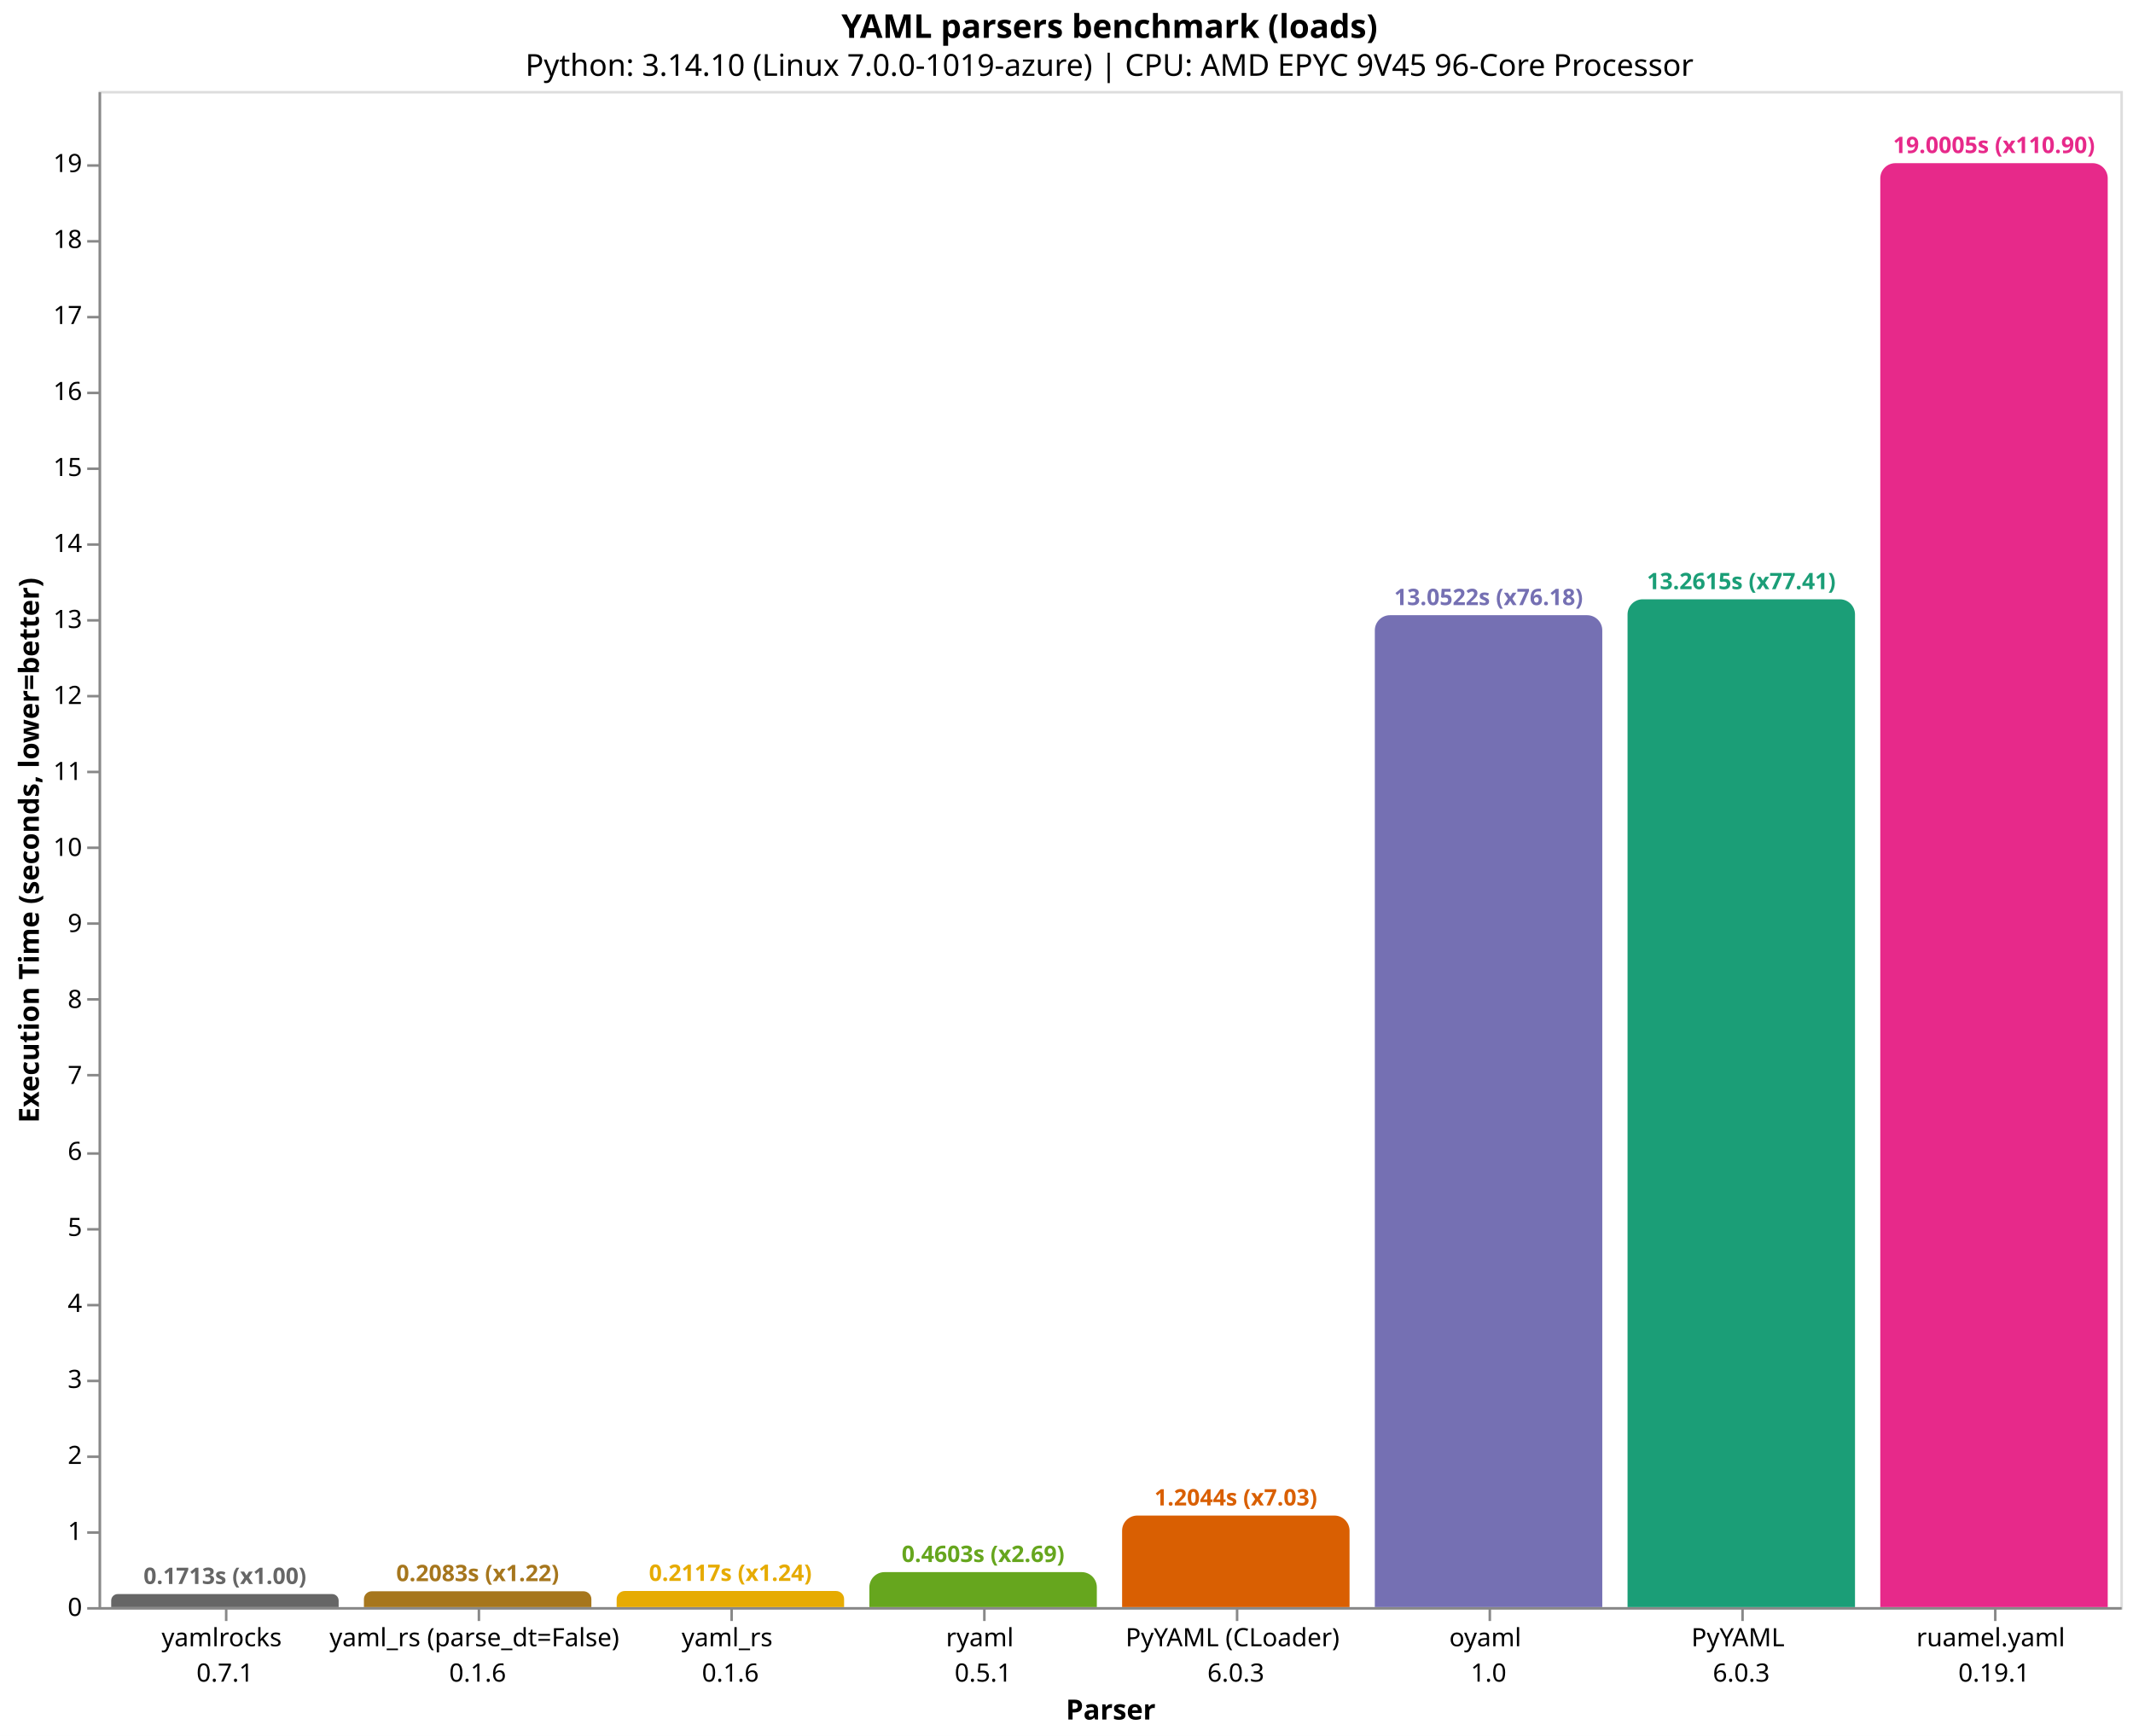
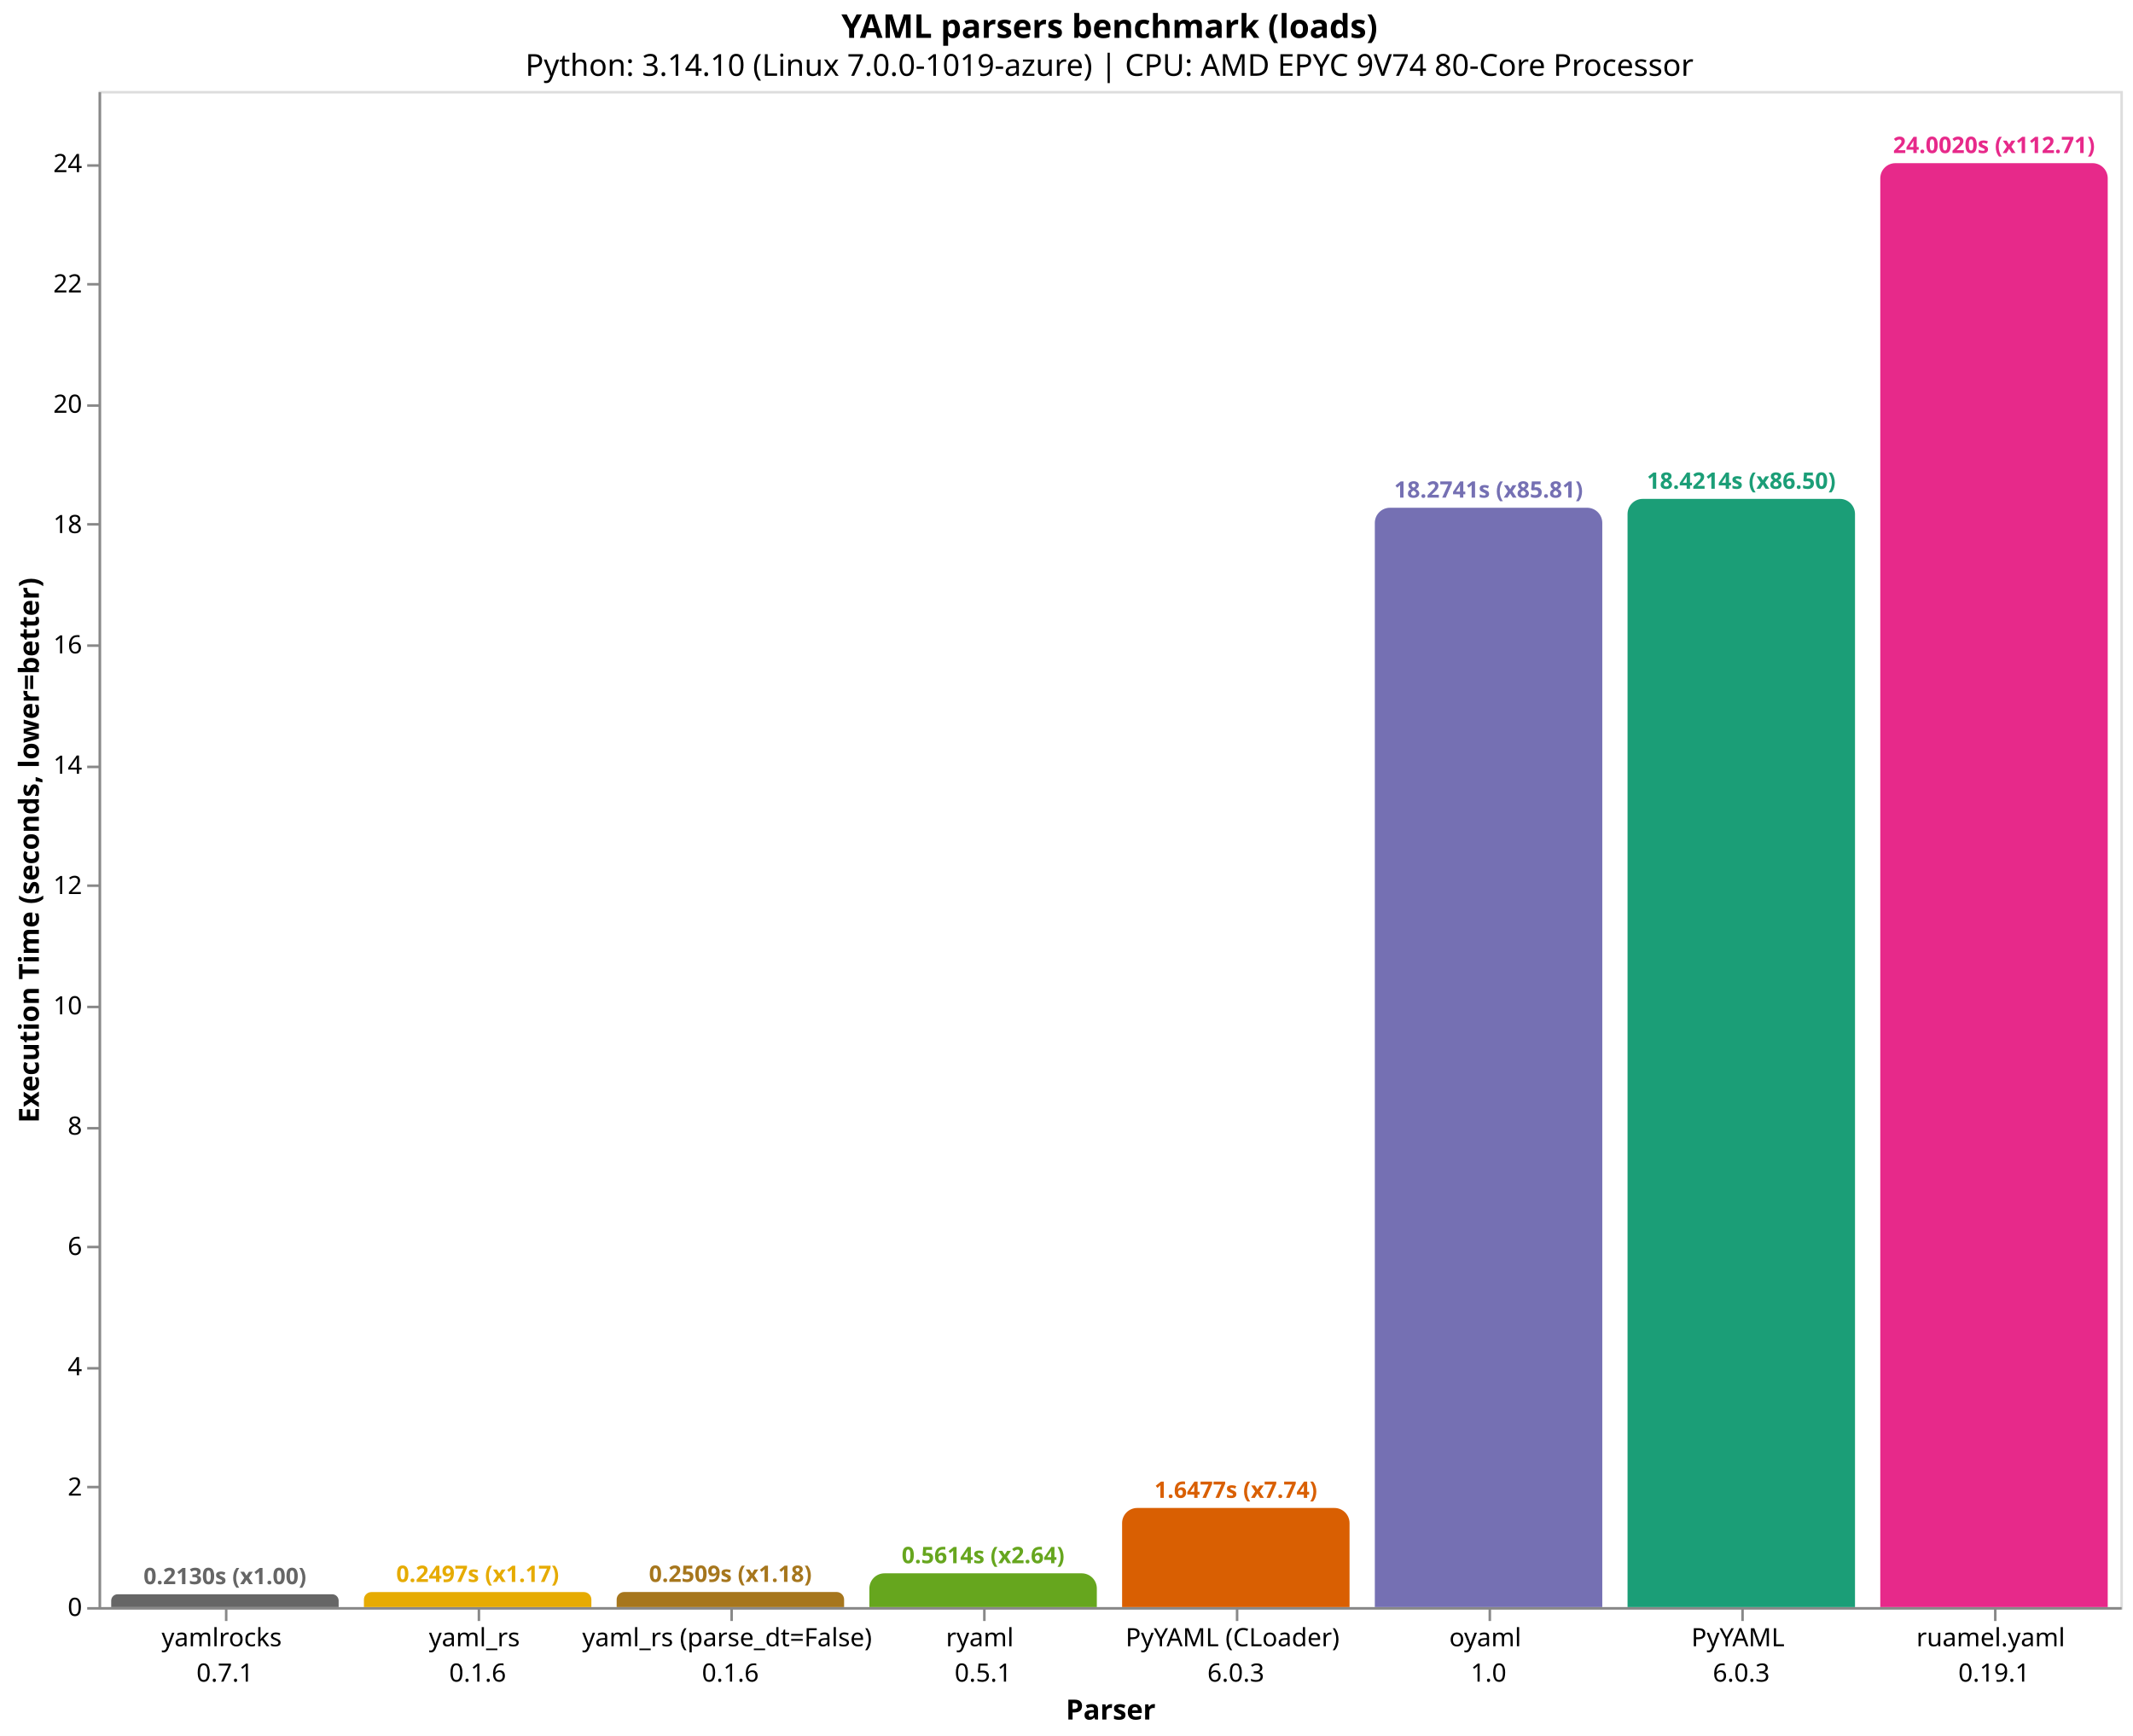
<svg xmlns="http://www.w3.org/2000/svg" version="1.1" class="marks" width="844" height="687" viewBox="0 0 844 687">
  <rect width="844" height="687" fill="white" />
  <g fill="none" stroke-miterlimit="10" transform="translate(39,36)">
    <g class="mark-group role-frame root" role="graphics-object" aria-roledescription="group mark container">
      <g transform="translate(0,0)">
        <path class="background" aria-hidden="true" d="M0.5,0.5h800v600h-800Z" stroke="#ddd" />
        <g>
-           <g class="mark-group role-axis" role="graphics-symbol" aria-roledescription="axis" aria-label="X-axis titled 'Parser' for a discrete scale with 8 values: yamlrocks&#10;0.7.1, yaml_rs (parse_dt=False)&#10;0.1.6, yaml_rs&#10;0.1.6, ryaml&#10;0.5.1, PyYAML (CLoader)&#10;6.0.3, ending with ruamel.yaml&#10;0.19.1">
+           <g class="mark-group role-axis" role="graphics-symbol" aria-roledescription="axis" aria-label="X-axis titled 'Parser' for a discrete scale with 8 values: yamlrocks&#10;0.7.1, yaml_rs&#10;0.1.6, yaml_rs (parse_dt=False)&#10;0.1.6, ryaml&#10;0.5.1, PyYAML (CLoader)&#10;6.0.3, ending with ruamel.yaml&#10;0.19.1">
            <g transform="translate(0.5,600.5)">
              <path class="background" aria-hidden="true" d="M0,0h0v0h0Z" pointer-events="none" />
              <g>
                <g class="mark-rule role-axis-tick" pointer-events="none">
                  <line transform="translate(50,0)" x2="0" y2="5" stroke="#888" stroke-width="1" opacity="1" />
                  <line transform="translate(150,0)" x2="0" y2="5" stroke="#888" stroke-width="1" opacity="1" />
                  <line transform="translate(250,0)" x2="0" y2="5" stroke="#888" stroke-width="1" opacity="1" />
                  <line transform="translate(350,0)" x2="0" y2="5" stroke="#888" stroke-width="1" opacity="1" />
                  <line transform="translate(450,0)" x2="0" y2="5" stroke="#888" stroke-width="1" opacity="1" />
                  <line transform="translate(550,0)" x2="0" y2="5" stroke="#888" stroke-width="1" opacity="1" />
                  <line transform="translate(650,0)" x2="0" y2="5" stroke="#888" stroke-width="1" opacity="1" />
                  <line transform="translate(750,0)" x2="0" y2="5" stroke="#888" stroke-width="1" opacity="1" />
                </g>
                <g class="mark-text role-axis-label" pointer-events="none">
                  <text text-anchor="middle" transform="translate(49.5,15)" font-family="sans-serif" font-size="10px" fill="#000" opacity="1">
                    <tspan>yamlrocks</tspan>
                    <tspan x="0" dy="14">0.7.1</tspan>
                  </text>
                  <text text-anchor="middle" transform="translate(149.5,15)" font-family="sans-serif" font-size="10px" fill="#000" opacity="1">
+                     <tspan>yaml_rs</tspan>
+                     <tspan x="0" dy="14">0.1.6</tspan>
+                   </text>
+                   <text text-anchor="middle" transform="translate(249.5,15)" font-family="sans-serif" font-size="10px" fill="#000" opacity="1">
                    <tspan>yaml_rs (parse_dt=False)</tspan>
-                     <tspan x="0" dy="14">0.1.6</tspan>
-                   </text>
-                   <text text-anchor="middle" transform="translate(249.5,15)" font-family="sans-serif" font-size="10px" fill="#000" opacity="1">
-                     <tspan>yaml_rs</tspan>
                    <tspan x="0" dy="14">0.1.6</tspan>
                  </text>
                  <text text-anchor="middle" transform="translate(349.5,15)" font-family="sans-serif" font-size="10px" fill="#000" opacity="1">
                    <tspan>ryaml</tspan>
                    <tspan x="0" dy="14">0.5.1</tspan>
                  </text>
                  <text text-anchor="middle" transform="translate(449.5,15)" font-family="sans-serif" font-size="10px" fill="#000" opacity="1">
                    <tspan>PyYAML (CLoader)</tspan>
                    <tspan x="0" dy="14">6.0.3</tspan>
                  </text>
                  <text text-anchor="middle" transform="translate(549.5,15)" font-family="sans-serif" font-size="10px" fill="#000" opacity="1">
                    <tspan>oyaml</tspan>
                    <tspan x="0" dy="14">1.0</tspan>
                  </text>
                  <text text-anchor="middle" transform="translate(649.5,15)" font-family="sans-serif" font-size="10px" fill="#000" opacity="1">
                    <tspan>PyYAML</tspan>
                    <tspan x="0" dy="14">6.0.3</tspan>
                  </text>
                  <text text-anchor="middle" transform="translate(749.5,15)" font-family="sans-serif" font-size="10px" fill="#000" opacity="1">
                    <tspan>ruamel.yaml</tspan>
                    <tspan x="0" dy="14">0.19.1</tspan>
                  </text>
                </g>
                <g class="mark-rule role-axis-domain" pointer-events="none">
                  <line transform="translate(0,0)" x2="800" y2="0" stroke="#888" stroke-width="1" opacity="1" />
                </g>
                <g class="mark-text role-axis-title" pointer-events="none">
                  <text text-anchor="middle" transform="translate(400,44)" font-family="sans-serif" font-size="11px" font-weight="bold" fill="#000" opacity="1">Parser</text>
                </g>
              </g>
              <path class="foreground" aria-hidden="true" d="" pointer-events="none" display="none" />
            </g>
          </g>
-           <g class="mark-group role-axis" role="graphics-symbol" aria-roledescription="axis" aria-label="Y-axis titled 'Execution Time (seconds, lower=better)' for a linear scale with values from 0 to 20">
+           <g class="mark-group role-axis" role="graphics-symbol" aria-roledescription="axis" aria-label="Y-axis titled 'Execution Time (seconds, lower=better)' for a linear scale with values from 0 to 25">
            <g transform="translate(0.5,0.5)">
              <path class="background" aria-hidden="true" d="M0,0h0v0h0Z" pointer-events="none" />
              <g>
                <g class="mark-rule role-axis-tick" pointer-events="none">
                  <line transform="translate(0,600)" x2="-5" y2="0" stroke="#888" stroke-width="1" opacity="1" />
-                   <line transform="translate(0,570)" x2="-5" y2="0" stroke="#888" stroke-width="1" opacity="1" />
-                   <line transform="translate(0,540)" x2="-5" y2="0" stroke="#888" stroke-width="1" opacity="1" />
-                   <line transform="translate(0,510)" x2="-5" y2="0" stroke="#888" stroke-width="1" opacity="1" />
-                   <line transform="translate(0,480)" x2="-5" y2="0" stroke="#888" stroke-width="1" opacity="1" />
-                   <line transform="translate(0,450)" x2="-5" y2="0" stroke="#888" stroke-width="1" opacity="1" />
-                   <line transform="translate(0,420)" x2="-5" y2="0" stroke="#888" stroke-width="1" opacity="1" />
-                   <line transform="translate(0,389)" x2="-5" y2="0" stroke="#888" stroke-width="1" opacity="1" />
-                   <line transform="translate(0,359)" x2="-5" y2="0" stroke="#888" stroke-width="1" opacity="1" />
-                   <line transform="translate(0,329)" x2="-5" y2="0" stroke="#888" stroke-width="1" opacity="1" />
-                   <line transform="translate(0,299)" x2="-5" y2="0" stroke="#888" stroke-width="1" opacity="1" />
-                   <line transform="translate(0,269)" x2="-5" y2="0" stroke="#888" stroke-width="1" opacity="1" />
-                   <line transform="translate(0,239)" x2="-5" y2="0" stroke="#888" stroke-width="1" opacity="1" />
-                   <line transform="translate(0,209)" x2="-5" y2="0" stroke="#888" stroke-width="1" opacity="1" />
-                   <line transform="translate(0,179)" x2="-5" y2="0" stroke="#888" stroke-width="1" opacity="1" />
-                   <line transform="translate(0,149)" x2="-5" y2="0" stroke="#888" stroke-width="1" opacity="1" />
-                   <line transform="translate(0,119)" x2="-5" y2="0" stroke="#888" stroke-width="1" opacity="1" />
-                   <line transform="translate(0,89)" x2="-5" y2="0" stroke="#888" stroke-width="1" opacity="1" />
-                   <line transform="translate(0,59)" x2="-5" y2="0" stroke="#888" stroke-width="1" opacity="1" />
+                   <line transform="translate(0,552)" x2="-5" y2="0" stroke="#888" stroke-width="1" opacity="1" />
+                   <line transform="translate(0,505)" x2="-5" y2="0" stroke="#888" stroke-width="1" opacity="1" />
+                   <line transform="translate(0,457)" x2="-5" y2="0" stroke="#888" stroke-width="1" opacity="1" />
+                   <line transform="translate(0,410)" x2="-5" y2="0" stroke="#888" stroke-width="1" opacity="1" />
+                   <line transform="translate(0,362)" x2="-5" y2="0" stroke="#888" stroke-width="1" opacity="1" />
+                   <line transform="translate(0,314)" x2="-5" y2="0" stroke="#888" stroke-width="1" opacity="1" />
+                   <line transform="translate(0,267)" x2="-5" y2="0" stroke="#888" stroke-width="1" opacity="1" />
+                   <line transform="translate(0,219)" x2="-5" y2="0" stroke="#888" stroke-width="1" opacity="1" />
+                   <line transform="translate(0,171)" x2="-5" y2="0" stroke="#888" stroke-width="1" opacity="1" />
+                   <line transform="translate(0,124)" x2="-5" y2="0" stroke="#888" stroke-width="1" opacity="1" />
+                   <line transform="translate(0,76)" x2="-5" y2="0" stroke="#888" stroke-width="1" opacity="1" />
                  <line transform="translate(0,29)" x2="-5" y2="0" stroke="#888" stroke-width="1" opacity="1" />
                </g>
                <g class="mark-text role-axis-label" pointer-events="none">
                  <text text-anchor="end" transform="translate(-7,603)" font-family="sans-serif" font-size="10px" fill="#000" opacity="1">0</text>
-                   <text text-anchor="end" transform="translate(-7,572.9257)" font-family="sans-serif" font-size="10px" fill="#000" opacity="1">1</text>
-                   <text text-anchor="end" transform="translate(-7,542.8513)" font-family="sans-serif" font-size="10px" fill="#000" opacity="1">2</text>
-                   <text text-anchor="end" transform="translate(-7,512.777)" font-family="sans-serif" font-size="10px" fill="#000" opacity="1">3</text>
-                   <text text-anchor="end" transform="translate(-7,482.7026)" font-family="sans-serif" font-size="10px" fill="#000" opacity="1">4</text>
-                   <text text-anchor="end" transform="translate(-7,452.6283)" font-family="sans-serif" font-size="10px" fill="#000" opacity="1">5</text>
-                   <text text-anchor="end" transform="translate(-7,422.554)" font-family="sans-serif" font-size="10px" fill="#000" opacity="1">6</text>
-                   <text text-anchor="end" transform="translate(-7,392.4796)" font-family="sans-serif" font-size="10px" fill="#000" opacity="1">7</text>
-                   <text text-anchor="end" transform="translate(-7,362.4053)" font-family="sans-serif" font-size="10px" fill="#000" opacity="1">8</text>
-                   <text text-anchor="end" transform="translate(-7,332.3309)" font-family="sans-serif" font-size="10px" fill="#000" opacity="1">9</text>
-                   <text text-anchor="end" transform="translate(-7,302.2566)" font-family="sans-serif" font-size="10px" fill="#000" opacity="1">10</text>
-                   <text text-anchor="end" transform="translate(-7,272.1823)" font-family="sans-serif" font-size="10px" fill="#000" opacity="1">11</text>
-                   <text text-anchor="end" transform="translate(-7,242.1079)" font-family="sans-serif" font-size="10px" fill="#000" opacity="1">12</text>
-                   <text text-anchor="end" transform="translate(-7,212.0336)" font-family="sans-serif" font-size="10px" fill="#000" opacity="1">13</text>
-                   <text text-anchor="end" transform="translate(-7,181.9593)" font-family="sans-serif" font-size="10px" fill="#000" opacity="1">14</text>
-                   <text text-anchor="end" transform="translate(-7,151.8849)" font-family="sans-serif" font-size="10px" fill="#000" opacity="1">15</text>
-                   <text text-anchor="end" transform="translate(-7,121.8106)" font-family="sans-serif" font-size="10px" fill="#000" opacity="1">16</text>
-                   <text text-anchor="end" transform="translate(-7,91.73624)" font-family="sans-serif" font-size="10px" fill="#000" opacity="1">17</text>
-                   <text text-anchor="end" transform="translate(-7,61.6619)" font-family="sans-serif" font-size="10px" fill="#000" opacity="1">18</text>
-                   <text text-anchor="end" transform="translate(-7,31.58756)" font-family="sans-serif" font-size="10px" fill="#000" opacity="1">19</text>
+                   <text text-anchor="end" transform="translate(-7,555.385)" font-family="sans-serif" font-size="10px" fill="#000" opacity="1">2</text>
+                   <text text-anchor="end" transform="translate(-7,507.77)" font-family="sans-serif" font-size="10px" fill="#000" opacity="1">4</text>
+                   <text text-anchor="end" transform="translate(-7,460.155)" font-family="sans-serif" font-size="10px" fill="#000" opacity="1">6</text>
+                   <text text-anchor="end" transform="translate(-7,412.54)" font-family="sans-serif" font-size="10px" fill="#000" opacity="1">8</text>
+                   <text text-anchor="end" transform="translate(-7,364.9251)" font-family="sans-serif" font-size="10px" fill="#000" opacity="1">10</text>
+                   <text text-anchor="end" transform="translate(-7,317.3101)" font-family="sans-serif" font-size="10px" fill="#000" opacity="1">12</text>
+                   <text text-anchor="end" transform="translate(-7,269.6951)" font-family="sans-serif" font-size="10px" fill="#000" opacity="1">14</text>
+                   <text text-anchor="end" transform="translate(-7,222.0801)" font-family="sans-serif" font-size="10px" fill="#000" opacity="1">16</text>
+                   <text text-anchor="end" transform="translate(-7,174.4651)" font-family="sans-serif" font-size="10px" fill="#000" opacity="1">18</text>
+                   <text text-anchor="end" transform="translate(-7,126.8501)" font-family="sans-serif" font-size="10px" fill="#000" opacity="1">20</text>
+                   <text text-anchor="end" transform="translate(-7,79.23513)" font-family="sans-serif" font-size="10px" fill="#000" opacity="1">22</text>
+                   <text text-anchor="end" transform="translate(-7,31.62014)" font-family="sans-serif" font-size="10px" fill="#000" opacity="1">24</text>
                </g>
                <g class="mark-rule role-axis-domain" pointer-events="none">
                  <line transform="translate(0,600)" x2="0" y2="-600" stroke="#888" stroke-width="1" opacity="1" />
                </g>
                <g class="mark-text role-axis-title" pointer-events="none">
                  <text text-anchor="middle" transform="translate(-22.12305,300) rotate(-90) translate(0,-2)" font-family="sans-serif" font-size="11px" font-weight="bold" fill="#000" opacity="1">Execution Time (seconds, lower=better)</text>
                </g>
              </g>
              <path class="foreground" aria-hidden="true" d="" pointer-events="none" display="none" />
            </g>
          </g>
          <g class="mark-group role-scope" role="graphics-object" aria-roledescription="group mark container">
-             <g transform="translate(5,594.8475)">
-               <path class="background" aria-hidden="true" d="M2.576,0L87.424,0C88.846,0,90,1.154,90,2.576L90,5.152C90,5.152,90,5.152,90,5.152L0,5.152C0,5.152,0,5.152,0,5.152L0,2.576C0,1.154,1.154,0,2.576,0Z" />
+             <g transform="translate(5,594.93)">
+               <path class="background" aria-hidden="true" d="M2.535,0L87.465,0C88.864,0,90,1.136,90,2.535L90,5.07C90,5.07,90,5.07,90,5.07L0,5.07C0,5.07,0,5.07,0,5.07L0,2.535C0,1.136,1.136,0,2.535,0Z" />
              <g clip-path="url(#clip1)">
                <g class="mark-group role-scope" role="graphics-object" aria-roledescription="group mark container">
-                   <g transform="translate(0,-594.8475)">
-                     <path class="background" aria-hidden="true" d="M0,0h90v0h-90Z" />
-                     <g>
-                       <g class="mark-rect role-mark layer_0_marks" role="graphics-object" aria-roledescription="rect mark container">
-                         <path aria-label="Parser: yamlrocks&#10;0.7.1; Execution Time (seconds, lower=better): 0.171323877667; parser: yamlrocks; Execution Time (s): 0.1713; Slowdown: 1.00" role="graphics-symbol" aria-roledescription="bar" d="M0,594.848h90v5.152h-90Z" fill="#666666" />
-                       </g>
-                     </g>
-                     <path class="foreground" aria-hidden="true" d="" display="none" />
-                   </g>
-                 </g>
-               </g>
-               <path class="foreground" aria-hidden="true" d="" display="none" />
-             </g>
-             <g transform="translate(105,593.7362)">
-               <path class="background" aria-hidden="true" d="M3.132,0L86.868,0C88.597,0,90,1.403,90,3.132L90,6.264C90,6.264,90,6.264,90,6.264L0,6.264C0,6.264,0,6.264,0,6.264L0,3.132C0,1.403,1.403,0,3.132,0Z" />
+                   <g transform="translate(0,-594.93)">
+                     <path class="background" aria-hidden="true" d="M0,0h90v0h-90Z" />
+                     <g>
+                       <g class="mark-rect role-mark layer_0_marks" role="graphics-object" aria-roledescription="rect mark container">
+                         <path aria-label="Parser: yamlrocks&#10;0.7.1; Execution Time (seconds, lower=better): 0.212958376; parser: yamlrocks; Execution Time (s): 0.2130; Slowdown: 1.00" role="graphics-symbol" aria-roledescription="bar" d="M0,594.93h90v5.07h-90Z" fill="#666666" />
+                       </g>
+                     </g>
+                     <path class="foreground" aria-hidden="true" d="" display="none" />
+                   </g>
+                 </g>
+               </g>
+               <path class="foreground" aria-hidden="true" d="" display="none" />
+             </g>
+             <g transform="translate(105,594.0554)">
+               <path class="background" aria-hidden="true" d="M2.972,0L87.028,0C88.668,0,90,1.332,90,2.972L90,5.945C90,5.945,90,5.945,90,5.945L0,5.945C0,5.945,0,5.945,0,5.945L0,2.972C0,1.332,1.332,0,2.972,0Z" />
              <g clip-path="url(#clip2)">
                <g class="mark-group role-scope" role="graphics-object" aria-roledescription="group mark container">
-                   <g transform="translate(0,-593.7362)">
-                     <path class="background" aria-hidden="true" d="M0,0h90v0h-90Z" />
-                     <g>
-                       <g class="mark-rect role-mark layer_0_marks" role="graphics-object" aria-roledescription="rect mark container">
-                         <path aria-label="Parser: yaml_rs (parse_dt=False)&#10;0.1.6; Execution Time (seconds, lower=better): 0.208275961333; parser: yaml_rs (parse_dt=False); Execution Time (s): 0.2083; Slowdown: 1.22" role="graphics-symbol" aria-roledescription="bar" d="M0,593.736h90v6.264h-90Z" fill="#a6761d" />
-                       </g>
-                     </g>
-                     <path class="foreground" aria-hidden="true" d="" display="none" />
-                   </g>
-                 </g>
-               </g>
-               <path class="foreground" aria-hidden="true" d="" display="none" />
-             </g>
-             <g transform="translate(205,593.6344)">
-               <path class="background" aria-hidden="true" d="M3.183,0L86.817,0C88.574,0,90,1.426,90,3.183L90,6.366C90,6.366,90,6.366,90,6.366L0,6.366C0,6.366,0,6.366,0,6.366L0,3.183C0,1.426,1.426,0,3.183,0Z" />
+                   <g transform="translate(0,-594.0554)">
+                     <path class="background" aria-hidden="true" d="M0,0h90v0h-90Z" />
+                     <g>
+                       <g class="mark-rect role-mark layer_0_marks" role="graphics-object" aria-roledescription="rect mark container">
+                         <path aria-label="Parser: yaml_rs&#10;0.1.6; Execution Time (seconds, lower=better): 0.249694696333; parser: yaml_rs; Execution Time (s): 0.2497; Slowdown: 1.17" role="graphics-symbol" aria-roledescription="bar" d="M0,594.055h90v5.945h-90Z" fill="#e6ab02" />
+                       </g>
+                     </g>
+                     <path class="foreground" aria-hidden="true" d="" display="none" />
+                   </g>
+                 </g>
+               </g>
+               <path class="foreground" aria-hidden="true" d="" display="none" />
+             </g>
+             <g transform="translate(205,594.0277)">
+               <path class="background" aria-hidden="true" d="M2.986,0L87.014,0C88.662,0,90,1.338,90,2.986L90,5.972C90,5.972,90,5.972,90,5.972L0,5.972C0,5.972,0,5.972,0,5.972L0,2.986C0,1.338,1.338,0,2.986,0Z" />
              <g clip-path="url(#clip3)">
                <g class="mark-group role-scope" role="graphics-object" aria-roledescription="group mark container">
-                   <g transform="translate(0,-593.6344)">
-                     <path class="background" aria-hidden="true" d="M0,0h90v0h-90Z" />
-                     <g>
-                       <g class="mark-rect role-mark layer_0_marks" role="graphics-object" aria-roledescription="rect mark container">
-                         <path aria-label="Parser: yaml_rs&#10;0.1.6; Execution Time (seconds, lower=better): 0.211661944667; parser: yaml_rs; Execution Time (s): 0.2117; Slowdown: 1.24" role="graphics-symbol" aria-roledescription="bar" d="M0,593.634h90v6.366h-90Z" fill="#e6ab02" />
-                       </g>
-                     </g>
-                     <path class="foreground" aria-hidden="true" d="" display="none" />
-                   </g>
-                 </g>
-               </g>
-               <path class="foreground" aria-hidden="true" d="" display="none" />
-             </g>
-             <g transform="translate(305,586.1582)">
-               <path class="background" aria-hidden="true" d="M6,0L84,0C87.311,0,90,2.689,90,6L90,13.842C90,13.842,90,13.842,90,13.842L0,13.842C0,13.842,0,13.842,0,13.842L0,6C0,2.689,2.689,0,6,0Z" />
+                   <g transform="translate(0,-594.0277)">
+                     <path class="background" aria-hidden="true" d="M0,0h90v0h-90Z" />
+                     <g>
+                       <g class="mark-rect role-mark layer_0_marks" role="graphics-object" aria-roledescription="rect mark container">
+                         <path aria-label="Parser: yaml_rs (parse_dt=False)&#10;0.1.6; Execution Time (seconds, lower=better): 0.250857294333; parser: yaml_rs (parse_dt=False); Execution Time (s): 0.2509; Slowdown: 1.18" role="graphics-symbol" aria-roledescription="bar" d="M0,594.028h90v5.972h-90Z" fill="#a6761d" />
+                       </g>
+                     </g>
+                     <path class="foreground" aria-hidden="true" d="" display="none" />
+                   </g>
+                 </g>
+               </g>
+               <path class="foreground" aria-hidden="true" d="" display="none" />
+             </g>
+             <g transform="translate(305,586.6337)">
+               <path class="background" aria-hidden="true" d="M6,0L84,0C87.311,0,90,2.689,90,6L90,13.366C90,13.366,90,13.366,90,13.366L0,13.366C0,13.366,0,13.366,0,13.366L0,6C0,2.689,2.689,0,6,0Z" />
              <g clip-path="url(#clip4)">
                <g class="mark-group role-scope" role="graphics-object" aria-roledescription="group mark container">
-                   <g transform="translate(0,-586.1582)">
-                     <path class="background" aria-hidden="true" d="M0,0h90v0h-90Z" />
-                     <g>
-                       <g class="mark-rect role-mark layer_0_marks" role="graphics-object" aria-roledescription="rect mark container">
-                         <path aria-label="Parser: ryaml&#10;0.5.1; Execution Time (seconds, lower=better): 0.460253826667; parser: ryaml; Execution Time (s): 0.4603; Slowdown: 2.69" role="graphics-symbol" aria-roledescription="bar" d="M0,586.158h90v13.842h-90Z" fill="#66a61e" />
-                       </g>
-                     </g>
-                     <path class="foreground" aria-hidden="true" d="" display="none" />
-                   </g>
-                 </g>
-               </g>
-               <path class="foreground" aria-hidden="true" d="" display="none" />
-             </g>
-             <g transform="translate(405,563.7798)">
-               <path class="background" aria-hidden="true" d="M6,0L84,0C87.311,0,90,2.689,90,6L90,36.22C90,36.22,90,36.22,90,36.22L0,36.22C0,36.22,0,36.22,0,36.22L0,6C0,2.689,2.689,0,6,0Z" />
+                   <g transform="translate(0,-586.6337)">
+                     <path class="background" aria-hidden="true" d="M0,0h90v0h-90Z" />
+                     <g>
+                       <g class="mark-rect role-mark layer_0_marks" role="graphics-object" aria-roledescription="rect mark container">
+                         <path aria-label="Parser: ryaml&#10;0.5.1; Execution Time (seconds, lower=better): 0.561432468333; parser: ryaml; Execution Time (s): 0.5614; Slowdown: 2.64" role="graphics-symbol" aria-roledescription="bar" d="M0,586.634h90v13.366h-90Z" fill="#66a61e" />
+                       </g>
+                     </g>
+                     <path class="foreground" aria-hidden="true" d="" display="none" />
+                   </g>
+                 </g>
+               </g>
+               <path class="foreground" aria-hidden="true" d="" display="none" />
+             </g>
+             <g transform="translate(405,560.7723)">
+               <path class="background" aria-hidden="true" d="M6,0L84,0C87.311,0,90,2.689,90,6L90,39.228C90,39.228,90,39.228,90,39.228L0,39.228C0,39.228,0,39.228,0,39.228L0,6C0,2.689,2.689,0,6,0Z" />
              <g clip-path="url(#clip5)">
                <g class="mark-group role-scope" role="graphics-object" aria-roledescription="group mark container">
-                   <g transform="translate(0,-563.7798)">
-                     <path class="background" aria-hidden="true" d="M0,0h90v0h-90Z" />
-                     <g>
-                       <g class="mark-rect role-mark layer_0_marks" role="graphics-object" aria-roledescription="rect mark container">
-                         <path aria-label="Parser: PyYAML (CLoader)&#10;6.0.3; Execution Time (seconds, lower=better): 1.204354584; parser: PyYAML (CLoader); Execution Time (s): 1.2044; Slowdown: 7.03" role="graphics-symbol" aria-roledescription="bar" d="M0,563.78h90v36.22h-90Z" fill="#d95f02" />
-                       </g>
-                     </g>
-                     <path class="foreground" aria-hidden="true" d="" display="none" />
-                   </g>
-                 </g>
-               </g>
-               <path class="foreground" aria-hidden="true" d="" display="none" />
-             </g>
-             <g transform="translate(505,207.4636)">
-               <path class="background" aria-hidden="true" d="M6,0L84,0C87.311,0,90,2.689,90,6L90,392.536C90,392.536,90,392.536,90,392.536L0,392.536C0,392.536,0,392.536,0,392.536L0,6C0,2.689,2.689,0,6,0Z" />
+                   <g transform="translate(0,-560.7723)">
+                     <path class="background" aria-hidden="true" d="M0,0h90v0h-90Z" />
+                     <g>
+                       <g class="mark-rect role-mark layer_0_marks" role="graphics-object" aria-roledescription="rect mark container">
+                         <path aria-label="Parser: PyYAML (CLoader)&#10;6.0.3; Execution Time (seconds, lower=better): 1.64770453267; parser: PyYAML (CLoader); Execution Time (s): 1.6477; Slowdown: 7.74" role="graphics-symbol" aria-roledescription="bar" d="M0,560.772h90v39.228h-90Z" fill="#d95f02" />
+                       </g>
+                     </g>
+                     <path class="foreground" aria-hidden="true" d="" display="none" />
+                   </g>
+                 </g>
+               </g>
+               <path class="foreground" aria-hidden="true" d="" display="none" />
+             </g>
+             <g transform="translate(505,164.9405)">
+               <path class="background" aria-hidden="true" d="M6,0L84,0C87.311,0,90,2.689,90,6L90,435.06C90,435.06,90,435.06,90,435.06L0,435.06C0,435.06,0,435.06,0,435.06L0,6C0,2.689,2.689,0,6,0Z" />
              <g clip-path="url(#clip6)">
                <g class="mark-group role-scope" role="graphics-object" aria-roledescription="group mark container">
-                   <g transform="translate(0,-207.4636)">
-                     <path class="background" aria-hidden="true" d="M0,0h90v0h-90Z" />
-                     <g>
-                       <g class="mark-rect role-mark layer_0_marks" role="graphics-object" aria-roledescription="rect mark container">
-                         <path aria-label="Parser: oyaml&#10;1.0; Execution Time (seconds, lower=better): 13.052202865; parser: oyaml; Execution Time (s): 13.0522; Slowdown: 76.18" role="graphics-symbol" aria-roledescription="bar" d="M0,207.464h90v392.536h-90Z" fill="#7570b3" />
-                       </g>
-                     </g>
-                     <path class="foreground" aria-hidden="true" d="" display="none" />
-                   </g>
-                 </g>
-               </g>
-               <path class="foreground" aria-hidden="true" d="" display="none" />
-             </g>
-             <g transform="translate(605,201.1681)">
-               <path class="background" aria-hidden="true" d="M6,0L84,0C87.311,0,90,2.689,90,6L90,398.832C90,398.832,90,398.832,90,398.832L0,398.832C0,398.832,0,398.832,0,398.832L0,6C0,2.689,2.689,0,6,0Z" />
+                   <g transform="translate(0,-164.9405)">
+                     <path class="background" aria-hidden="true" d="M0,0h90v0h-90Z" />
+                     <g>
+                       <g class="mark-rect role-mark layer_0_marks" role="graphics-object" aria-roledescription="rect mark container">
+                         <path aria-label="Parser: oyaml&#10;1.0; Execution Time (seconds, lower=better): 18.2740571113; parser: oyaml; Execution Time (s): 18.2741; Slowdown: 85.81" role="graphics-symbol" aria-roledescription="bar" d="M0,164.94h90v435.06h-90Z" fill="#7570b3" />
+                       </g>
+                     </g>
+                     <path class="foreground" aria-hidden="true" d="" display="none" />
+                   </g>
+                 </g>
+               </g>
+               <path class="foreground" aria-hidden="true" d="" display="none" />
+             </g>
+             <g transform="translate(605,161.4321)">
+               <path class="background" aria-hidden="true" d="M6,0L84,0C87.311,0,90,2.689,90,6L90,438.568C90,438.568,90,438.568,90,438.568L0,438.568C0,438.568,0,438.568,0,438.568L0,6C0,2.689,2.689,0,6,0Z" />
              <g clip-path="url(#clip7)">
                <g class="mark-group role-scope" role="graphics-object" aria-roledescription="group mark container">
-                   <g transform="translate(0,-201.1681)">
-                     <path class="background" aria-hidden="true" d="M0,0h90v0h-90Z" />
-                     <g>
-                       <g class="mark-rect role-mark layer_0_marks" role="graphics-object" aria-roledescription="rect mark container">
-                         <path aria-label="Parser: PyYAML&#10;6.0.3; Execution Time (seconds, lower=better): 13.261535155; parser: PyYAML; Execution Time (s): 13.2615; Slowdown: 77.41" role="graphics-symbol" aria-roledescription="bar" d="M0,201.168h90v398.832h-90Z" fill="#1b9e77" />
+                   <g transform="translate(0,-161.4321)">
+                     <path class="background" aria-hidden="true" d="M0,0h90v0h-90Z" />
+                     <g>
+                       <g class="mark-rect role-mark layer_0_marks" role="graphics-object" aria-roledescription="rect mark container">
+                         <path aria-label="Parser: PyYAML&#10;6.0.3; Execution Time (seconds, lower=better): 18.4214206493; parser: PyYAML; Execution Time (s): 18.4214; Slowdown: 86.50" role="graphics-symbol" aria-roledescription="bar" d="M0,161.432h90v438.568h-90Z" fill="#1b9e77" />
                      </g>
                    </g>
                    <path class="foreground" aria-hidden="true" d="" display="none" />
                  </g>
                </g>
              </g>
              <path class="foreground" aria-hidden="true" d="" display="none" />
            </g>
            <g transform="translate(705,28.57143)">
              <path class="background" aria-hidden="true" d="M6,0L84,0C87.311,0,90,2.689,90,6L90,571.429C90,571.429,90,571.429,90,571.429L0,571.429C0,571.429,0,571.429,0,571.429L0,6C0,2.689,2.689,0,6,0Z" />
              <g clip-path="url(#clip8)">
                <g class="mark-group role-scope" role="graphics-object" aria-roledescription="group mark container">
                  <g transform="translate(0,-28.57143)">
                    <path class="background" aria-hidden="true" d="M0,0h90v0h-90Z" />
                    <g>
                      <g class="mark-rect role-mark layer_0_marks" role="graphics-object" aria-roledescription="rect mark container">
-                         <path aria-label="Parser: ruamel.yaml&#10;0.19.1; Execution Time (seconds, lower=better): 19.000536368; parser: ruamel.yaml; Execution Time (s): 19.0005; Slowdown: 110.90" role="graphics-symbol" aria-roledescription="bar" d="M0,28.571h90v571.429h-90Z" fill="#e7298a" />
+                         <path aria-label="Parser: ruamel.yaml&#10;0.19.1; Execution Time (seconds, lower=better): 24.002046007; parser: ruamel.yaml; Execution Time (s): 24.0020; Slowdown: 112.71" role="graphics-symbol" aria-roledescription="bar" d="M0,28.571h90v571.429h-90Z" fill="#e7298a" />
                      </g>
                    </g>
                    <path class="foreground" aria-hidden="true" d="" display="none" />
                  </g>
                </g>
              </g>
              <path class="foreground" aria-hidden="true" d="" display="none" />
            </g>
          </g>
          <g class="mark-text role-mark layer_1_marks" role="graphics-object" aria-roledescription="text mark container">
-             <text aria-label="Parser: yamlrocks&#10;0.7.1; Execution Time (seconds, lower=better): 0.171323877667; parser: yamlrocks; label: 0.1713s (x1.00); Execution Time (s): 0.1713; Slowdown: 1.00" role="graphics-symbol" aria-roledescription="text mark" text-anchor="middle" transform="translate(50,590.8475)" font-family="sans-serif" font-size="9px" font-weight="bold" fill="#666666">0.1713s (x1.00)</text>
-             <text aria-label="Parser: yaml_rs (parse_dt=False)&#10;0.1.6; Execution Time (seconds, lower=better): 0.208275961333; parser: yaml_rs (parse_dt=False); label: 0.2083s (x1.22); Execution Time (s): 0.2083; Slowdown: 1.22" role="graphics-symbol" aria-roledescription="text mark" text-anchor="middle" transform="translate(150,589.7362)" font-family="sans-serif" font-size="9px" font-weight="bold" fill="#a6761d">0.2083s (x1.22)</text>
-             <text aria-label="Parser: yaml_rs&#10;0.1.6; Execution Time (seconds, lower=better): 0.211661944667; parser: yaml_rs; label: 0.2117s (x1.24); Execution Time (s): 0.2117; Slowdown: 1.24" role="graphics-symbol" aria-roledescription="text mark" text-anchor="middle" transform="translate(250,589.6344)" font-family="sans-serif" font-size="9px" font-weight="bold" fill="#e6ab02">0.2117s (x1.24)</text>
-             <text aria-label="Parser: ryaml&#10;0.5.1; Execution Time (seconds, lower=better): 0.460253826667; parser: ryaml; label: 0.4603s (x2.69); Execution Time (s): 0.4603; Slowdown: 2.69" role="graphics-symbol" aria-roledescription="text mark" text-anchor="middle" transform="translate(350,582.1582)" font-family="sans-serif" font-size="9px" font-weight="bold" fill="#66a61e">0.4603s (x2.69)</text>
-             <text aria-label="Parser: PyYAML (CLoader)&#10;6.0.3; Execution Time (seconds, lower=better): 1.204354584; parser: PyYAML (CLoader); label: 1.2044s (x7.03); Execution Time (s): 1.2044; Slowdown: 7.03" role="graphics-symbol" aria-roledescription="text mark" text-anchor="middle" transform="translate(450,559.7798)" font-family="sans-serif" font-size="9px" font-weight="bold" fill="#d95f02">1.2044s (x7.03)</text>
-             <text aria-label="Parser: oyaml&#10;1.0; Execution Time (seconds, lower=better): 13.052202865; parser: oyaml; label: 13.0522s (x76.18); Execution Time (s): 13.0522; Slowdown: 76.18" role="graphics-symbol" aria-roledescription="text mark" text-anchor="middle" transform="translate(550,203.4636)" font-family="sans-serif" font-size="9px" font-weight="bold" fill="#7570b3">13.0522s (x76.18)</text>
-             <text aria-label="Parser: PyYAML&#10;6.0.3; Execution Time (seconds, lower=better): 13.261535155; parser: PyYAML; label: 13.2615s (x77.41); Execution Time (s): 13.2615; Slowdown: 77.41" role="graphics-symbol" aria-roledescription="text mark" text-anchor="middle" transform="translate(650,197.1681)" font-family="sans-serif" font-size="9px" font-weight="bold" fill="#1b9e77">13.2615s (x77.41)</text>
-             <text aria-label="Parser: ruamel.yaml&#10;0.19.1; Execution Time (seconds, lower=better): 19.000536368; parser: ruamel.yaml; label: 19.0005s (x110.90); Execution Time (s): 19.0005; Slowdown: 110.90" role="graphics-symbol" aria-roledescription="text mark" text-anchor="middle" transform="translate(750,24.57143)" font-family="sans-serif" font-size="9px" font-weight="bold" fill="#e7298a">19.0005s (x110.90)</text>
+             <text aria-label="Parser: yamlrocks&#10;0.7.1; Execution Time (seconds, lower=better): 0.212958376; parser: yamlrocks; label: 0.2130s (x1.00); Execution Time (s): 0.2130; Slowdown: 1.00" role="graphics-symbol" aria-roledescription="text mark" text-anchor="middle" transform="translate(50,590.93)" font-family="sans-serif" font-size="9px" font-weight="bold" fill="#666666">0.2130s (x1.00)</text>
+             <text aria-label="Parser: yaml_rs&#10;0.1.6; Execution Time (seconds, lower=better): 0.249694696333; parser: yaml_rs; label: 0.2497s (x1.17); Execution Time (s): 0.2497; Slowdown: 1.17" role="graphics-symbol" aria-roledescription="text mark" text-anchor="middle" transform="translate(150,590.0554)" font-family="sans-serif" font-size="9px" font-weight="bold" fill="#e6ab02">0.2497s (x1.17)</text>
+             <text aria-label="Parser: yaml_rs (parse_dt=False)&#10;0.1.6; Execution Time (seconds, lower=better): 0.250857294333; parser: yaml_rs (parse_dt=False); label: 0.2509s (x1.18); Execution Time (s): 0.2509; Slowdown: 1.18" role="graphics-symbol" aria-roledescription="text mark" text-anchor="middle" transform="translate(250,590.0277)" font-family="sans-serif" font-size="9px" font-weight="bold" fill="#a6761d">0.2509s (x1.18)</text>
+             <text aria-label="Parser: ryaml&#10;0.5.1; Execution Time (seconds, lower=better): 0.561432468333; parser: ryaml; label: 0.5614s (x2.64); Execution Time (s): 0.5614; Slowdown: 2.64" role="graphics-symbol" aria-roledescription="text mark" text-anchor="middle" transform="translate(350,582.6337)" font-family="sans-serif" font-size="9px" font-weight="bold" fill="#66a61e">0.5614s (x2.64)</text>
+             <text aria-label="Parser: PyYAML (CLoader)&#10;6.0.3; Execution Time (seconds, lower=better): 1.64770453267; parser: PyYAML (CLoader); label: 1.6477s (x7.74); Execution Time (s): 1.6477; Slowdown: 7.74" role="graphics-symbol" aria-roledescription="text mark" text-anchor="middle" transform="translate(450,556.7723)" font-family="sans-serif" font-size="9px" font-weight="bold" fill="#d95f02">1.6477s (x7.74)</text>
+             <text aria-label="Parser: oyaml&#10;1.0; Execution Time (seconds, lower=better): 18.2740571113; parser: oyaml; label: 18.2741s (x85.81); Execution Time (s): 18.2741; Slowdown: 85.81" role="graphics-symbol" aria-roledescription="text mark" text-anchor="middle" transform="translate(550,160.9405)" font-family="sans-serif" font-size="9px" font-weight="bold" fill="#7570b3">18.2741s (x85.81)</text>
+             <text aria-label="Parser: PyYAML&#10;6.0.3; Execution Time (seconds, lower=better): 18.4214206493; parser: PyYAML; label: 18.4214s (x86.50); Execution Time (s): 18.4214; Slowdown: 86.50" role="graphics-symbol" aria-roledescription="text mark" text-anchor="middle" transform="translate(650,157.4321)" font-family="sans-serif" font-size="9px" font-weight="bold" fill="#1b9e77">18.4214s (x86.50)</text>
+             <text aria-label="Parser: ruamel.yaml&#10;0.19.1; Execution Time (seconds, lower=better): 24.002046007; parser: ruamel.yaml; label: 24.0020s (x112.71); Execution Time (s): 24.0020; Slowdown: 112.71" role="graphics-symbol" aria-roledescription="text mark" text-anchor="middle" transform="translate(750,24.57143)" font-family="sans-serif" font-size="9px" font-weight="bold" fill="#e7298a">24.0020s (x112.71)</text>
          </g>
          <g class="mark-group role-title">
            <g transform="translate(400,-31)">
              <path class="background" aria-hidden="true" d="M0,0h0v0h0Z" pointer-events="none" />
              <g>
                <g class="mark-text role-title-text" role="graphics-symbol" aria-roledescription="title" aria-label="Title text 'YAML parsers benchmark (loads)'" pointer-events="none">
                  <text text-anchor="middle" transform="translate(0,10)" font-family="sans-serif" font-size="13px" font-weight="bold" fill="#000" opacity="1">YAML parsers benchmark (loads)</text>
                </g>
-                 <g class="mark-text role-title-subtitle" role="graphics-symbol" aria-roledescription="subtitle" aria-label="Subtitle text 'Python: 3.14.10 (Linux 7.0.0-1019-azure) | CPU: AMD EPYC 9V45 96-Core Processor'" pointer-events="none">
-                   <text text-anchor="middle" transform="translate(0,25)" font-family="sans-serif" font-size="12px" fill="#000" opacity="1">Python: 3.14.10 (Linux 7.0.0-1019-azure) | CPU: AMD EPYC 9V45 96-Core Processor</text>
+                 <g class="mark-text role-title-subtitle" role="graphics-symbol" aria-roledescription="subtitle" aria-label="Subtitle text 'Python: 3.14.10 (Linux 7.0.0-1019-azure) | CPU: AMD EPYC 9V74 80-Core Processor'" pointer-events="none">
+                   <text text-anchor="middle" transform="translate(0,25)" font-family="sans-serif" font-size="12px" fill="#000" opacity="1">Python: 3.14.10 (Linux 7.0.0-1019-azure) | CPU: AMD EPYC 9V74 80-Core Processor</text>
                </g>
              </g>
              <path class="foreground" aria-hidden="true" d="" pointer-events="none" display="none" />
            </g>
          </g>
        </g>
        <path class="foreground" aria-hidden="true" d="" display="none" />
      </g>
    </g>
  </g>
  <defs>
    <clipPath id="clip1">
-       <path d="M2.576,0L87.424,0C88.846,0,90,1.154,90,2.576L90,5.152C90,5.152,90,5.152,90,5.152L0,5.152C0,5.152,0,5.152,0,5.152L0,2.576C0,1.154,1.154,0,2.576,0Z" />
+       <path d="M2.535,0L87.465,0C88.864,0,90,1.136,90,2.535L90,5.07C90,5.07,90,5.07,90,5.07L0,5.07C0,5.07,0,5.07,0,5.07L0,2.535C0,1.136,1.136,0,2.535,0Z" />
    </clipPath>
    <clipPath id="clip2">
-       <path d="M3.132,0L86.868,0C88.597,0,90,1.403,90,3.132L90,6.264C90,6.264,90,6.264,90,6.264L0,6.264C0,6.264,0,6.264,0,6.264L0,3.132C0,1.403,1.403,0,3.132,0Z" />
+       <path d="M2.972,0L87.028,0C88.668,0,90,1.332,90,2.972L90,5.945C90,5.945,90,5.945,90,5.945L0,5.945C0,5.945,0,5.945,0,5.945L0,2.972C0,1.332,1.332,0,2.972,0Z" />
    </clipPath>
    <clipPath id="clip3">
-       <path d="M3.183,0L86.817,0C88.574,0,90,1.426,90,3.183L90,6.366C90,6.366,90,6.366,90,6.366L0,6.366C0,6.366,0,6.366,0,6.366L0,3.183C0,1.426,1.426,0,3.183,0Z" />
+       <path d="M2.986,0L87.014,0C88.662,0,90,1.338,90,2.986L90,5.972C90,5.972,90,5.972,90,5.972L0,5.972C0,5.972,0,5.972,0,5.972L0,2.986C0,1.338,1.338,0,2.986,0Z" />
    </clipPath>
    <clipPath id="clip4">
-       <path d="M6,0L84,0C87.311,0,90,2.689,90,6L90,13.842C90,13.842,90,13.842,90,13.842L0,13.842C0,13.842,0,13.842,0,13.842L0,6C0,2.689,2.689,0,6,0Z" />
+       <path d="M6,0L84,0C87.311,0,90,2.689,90,6L90,13.366C90,13.366,90,13.366,90,13.366L0,13.366C0,13.366,0,13.366,0,13.366L0,6C0,2.689,2.689,0,6,0Z" />
    </clipPath>
    <clipPath id="clip5">
-       <path d="M6,0L84,0C87.311,0,90,2.689,90,6L90,36.22C90,36.22,90,36.22,90,36.22L0,36.22C0,36.22,0,36.22,0,36.22L0,6C0,2.689,2.689,0,6,0Z" />
+       <path d="M6,0L84,0C87.311,0,90,2.689,90,6L90,39.228C90,39.228,90,39.228,90,39.228L0,39.228C0,39.228,0,39.228,0,39.228L0,6C0,2.689,2.689,0,6,0Z" />
    </clipPath>
    <clipPath id="clip6">
-       <path d="M6,0L84,0C87.311,0,90,2.689,90,6L90,392.536C90,392.536,90,392.536,90,392.536L0,392.536C0,392.536,0,392.536,0,392.536L0,6C0,2.689,2.689,0,6,0Z" />
+       <path d="M6,0L84,0C87.311,0,90,2.689,90,6L90,435.06C90,435.06,90,435.06,90,435.06L0,435.06C0,435.06,0,435.06,0,435.06L0,6C0,2.689,2.689,0,6,0Z" />
    </clipPath>
    <clipPath id="clip7">
-       <path d="M6,0L84,0C87.311,0,90,2.689,90,6L90,398.832C90,398.832,90,398.832,90,398.832L0,398.832C0,398.832,0,398.832,0,398.832L0,6C0,2.689,2.689,0,6,0Z" />
+       <path d="M6,0L84,0C87.311,0,90,2.689,90,6L90,438.568C90,438.568,90,438.568,90,438.568L0,438.568C0,438.568,0,438.568,0,438.568L0,6C0,2.689,2.689,0,6,0Z" />
    </clipPath>
    <clipPath id="clip8">
      <path d="M6,0L84,0C87.311,0,90,2.689,90,6L90,571.429C90,571.429,90,571.429,90,571.429L0,571.429C0,571.429,0,571.429,0,571.429L0,6C0,2.689,2.689,0,6,0Z" />
    </clipPath>
  </defs>
</svg>
